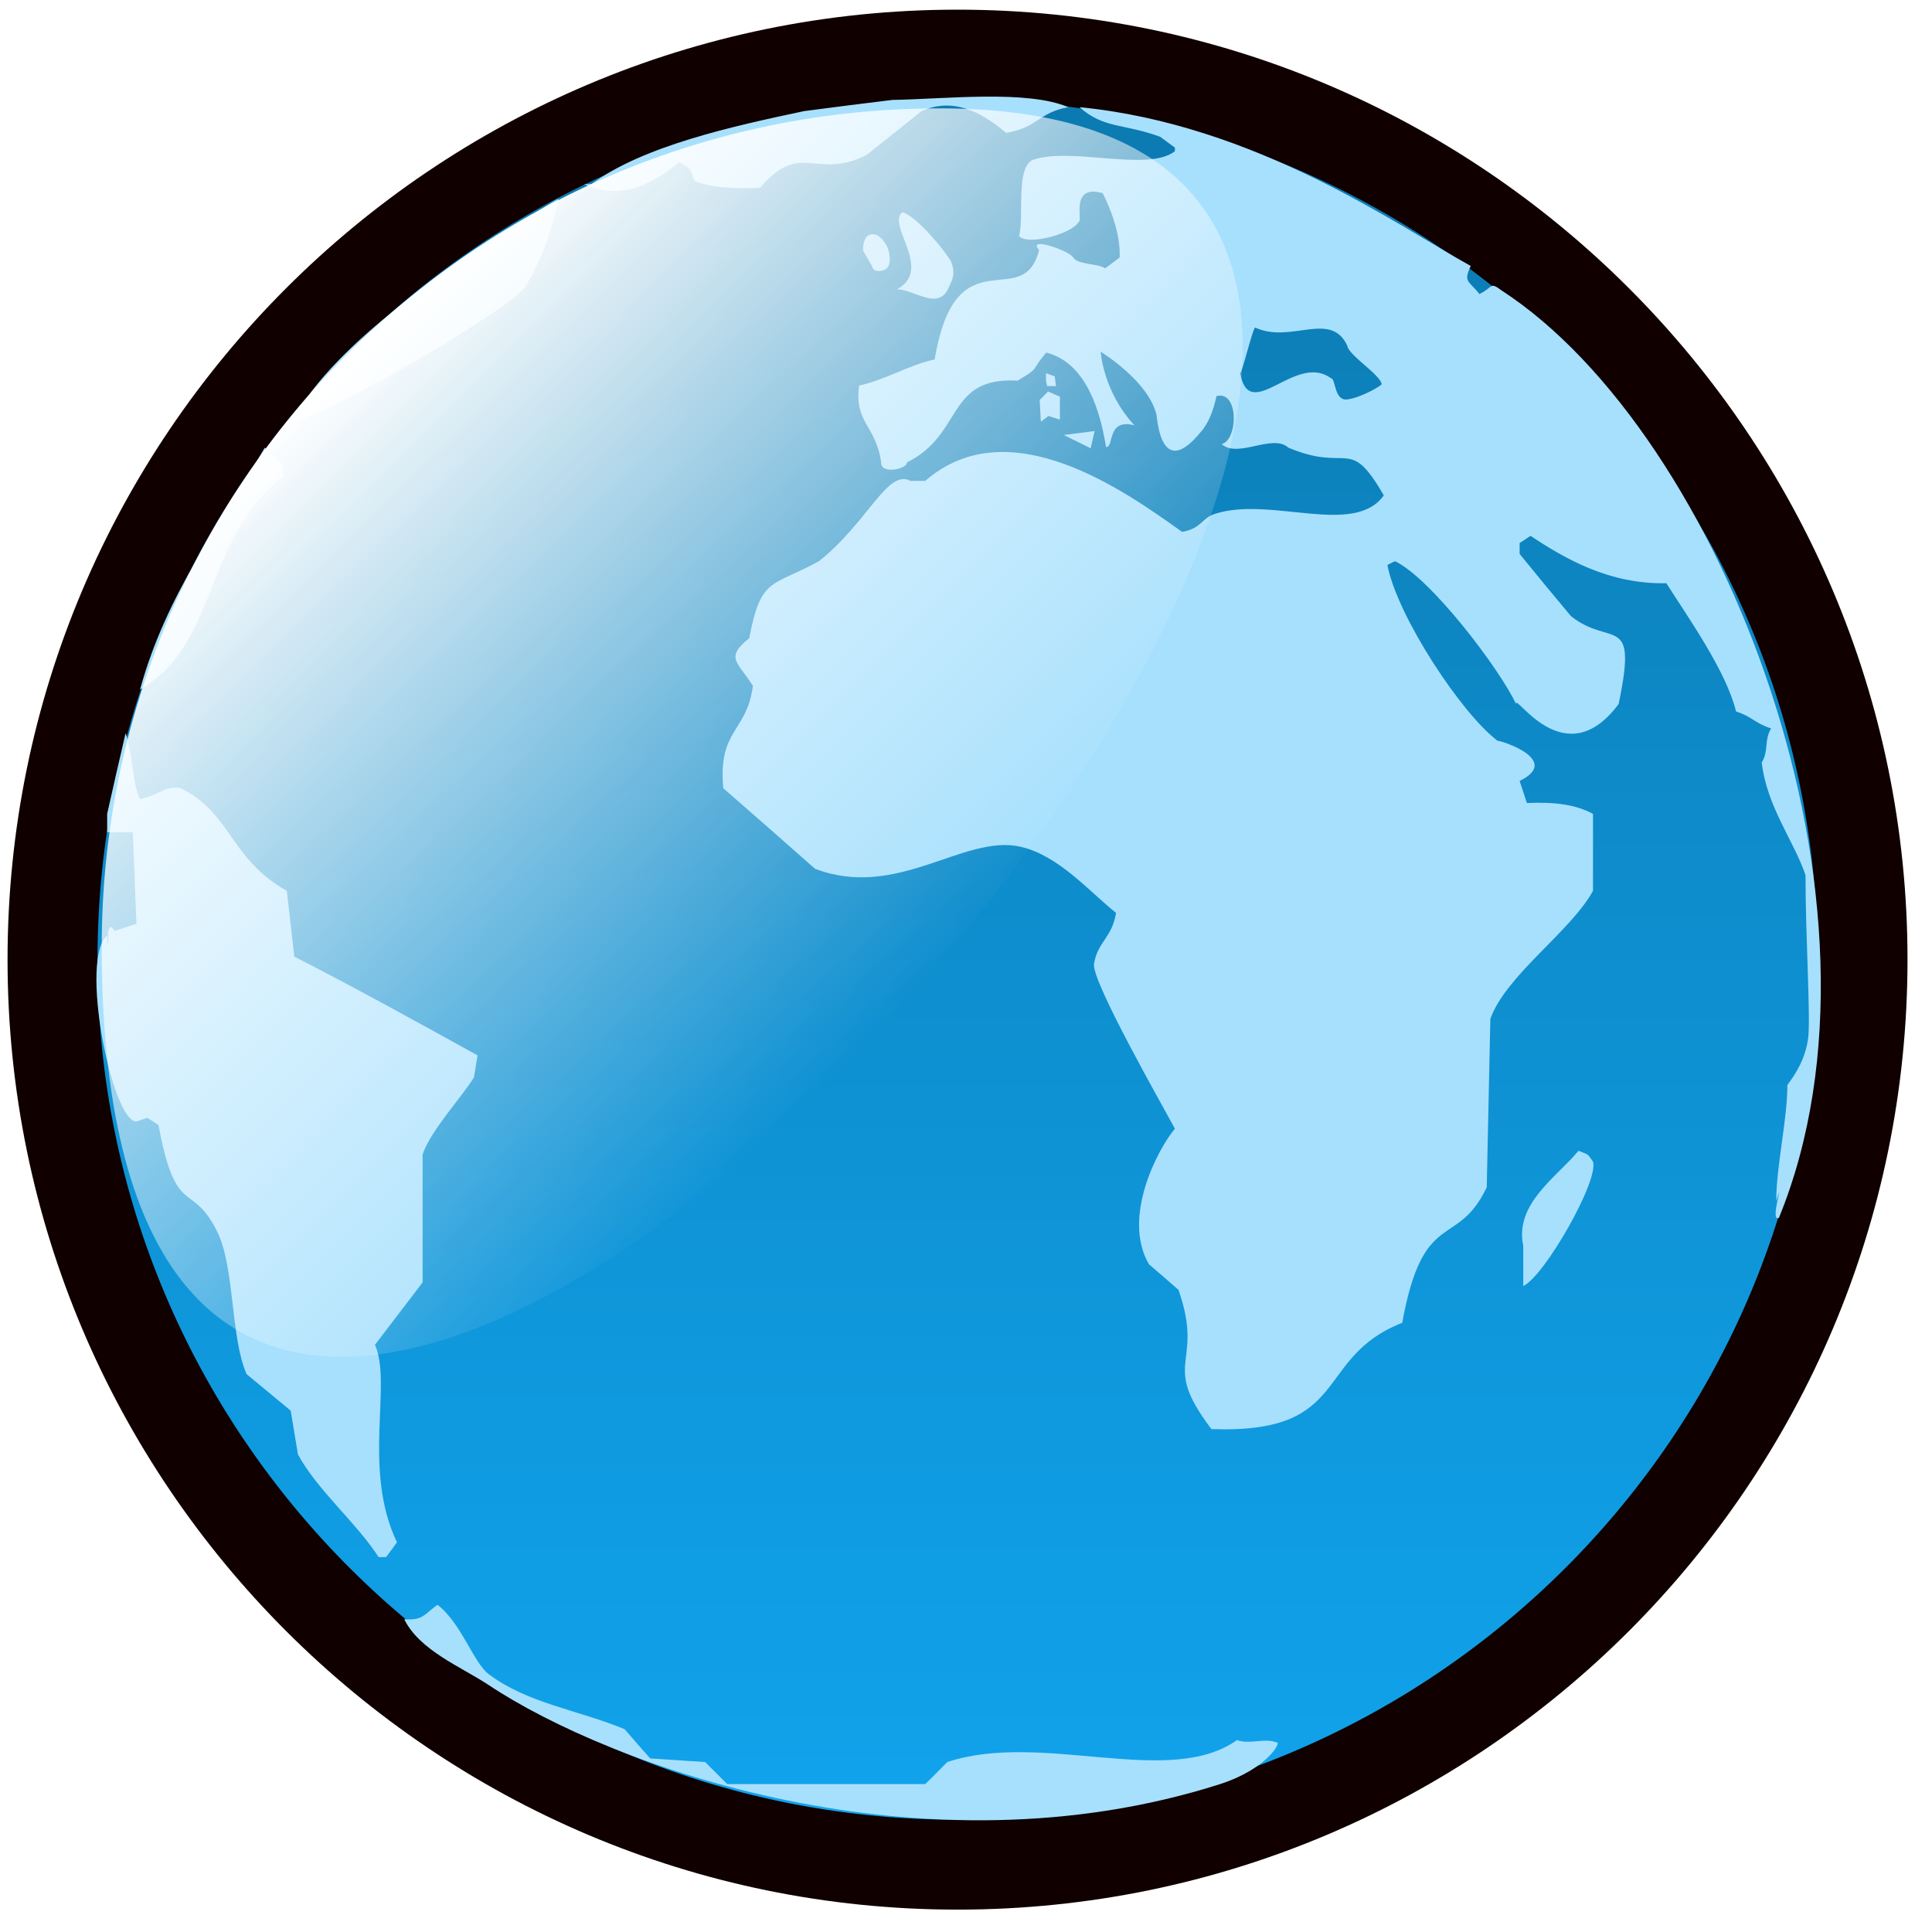
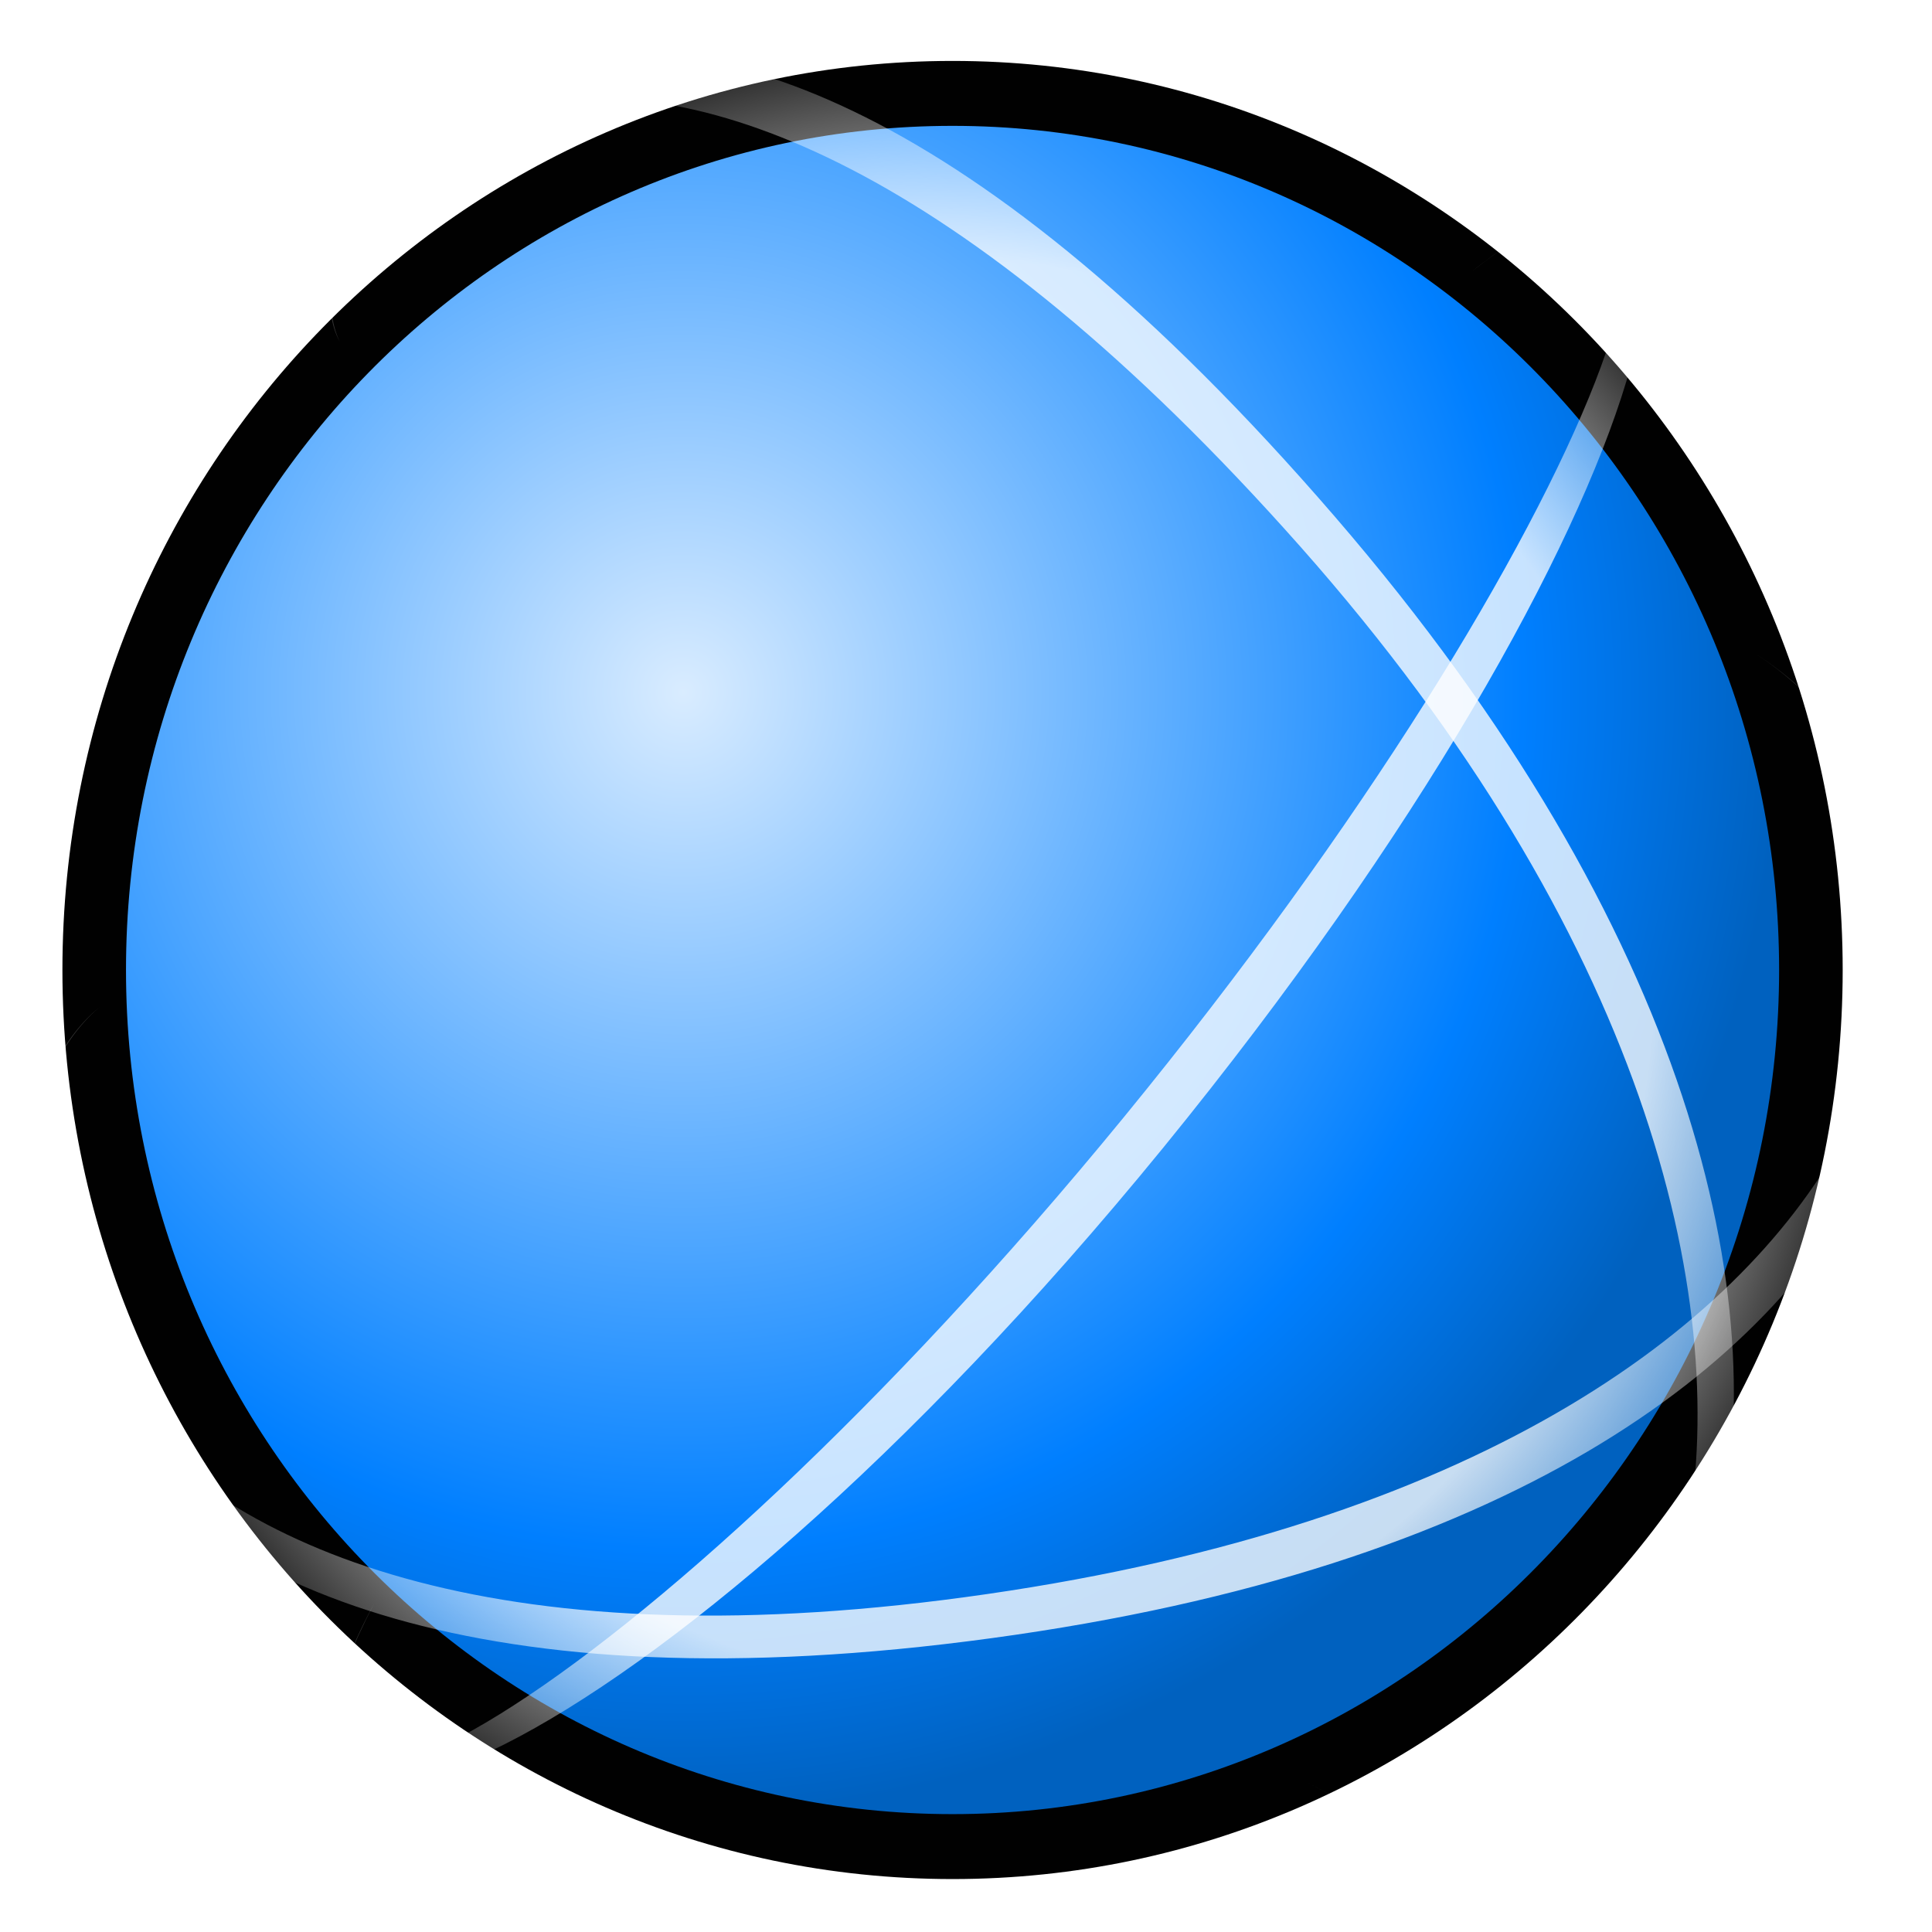
<svg xmlns="http://www.w3.org/2000/svg" version="1.1" width="64" height="64" color-interpolation="linearRGB">
  <g>
-     <path style="fill:#100000" d="M1.25 31.79C1.25 48.59 14.92 62.26 31.72 62.26C48.52 62.26 62.19 48.59 62.19 31.79C62.19 14.99 48.52 1.32 31.72 1.32C14.92 1.32 1.25 14.99 1.25 31.79z" transform="matrix(1.0328,0,0,1.0328,-1.041,-1.0434)" />
-     <linearGradient id="gradient0" gradientUnits="userSpaceOnUse" x1="31.72" y1="60.28" x2="31.72" y2="3.3">
-       <stop offset="0" stop-color="#10a3ec" />
-       <stop offset="1" stop-color="#0c7ab1" />
-     </linearGradient>
-     <path style="fill:url(#gradient0)" d="M31.72 3.3C15.99 3.3 3.23 16.06 3.23 31.79C3.23 47.52 15.99 60.28 31.72 60.28C47.45 60.28 60.21 47.52 60.21 31.79C60.21 16.06 47.45 3.3 31.72 3.3z" />
-     <path style="fill:#a7e0fd" d="M17.4 9.5C17.94 8.63 18.29 7.61 18.5 6.59C18.42 6.59 17.61 7.15 17.53 7.15C15.3 8.61 11.45 11.05 9.87 13.62C9.75 13.74 9.62 13.86 9.5 13.98C10.74 13.91 16.98 10.17 17.4 9.5z            M9.38 15.8V15.44C9.18 15.24 8.98 15.04 8.77 14.83C7.31 17.34 5.5 19.69 4.64 22.84C7.27 21.32 6.7 17.86 9.38 15.8z            M35.24 14.41L36.13 14.85L36.26 14.28L35.24 14.41z            M29.72 9.58C30.33 9.62 31.02 10.24 31.38 9.62C31.55 9.27 31.67 9.08 31.5 8.65C31.27 8.27 30.37 7.17 29.9 7.03C29.34 7.43 30.93 8.92 29.72 9.58z            M22.51 5.37C22.88 5.62 22.83 5.49 23 5.98C23.5 6.22 24.35 6.26 25.18 6.22C26.52 4.63 27.05 5.99 28.71 5.13C29.32 4.65 29.92 4.16 30.53 3.68C31.72 3.14 32.75 3.92 33.33 4.4C34.38 4.23 34.39 3.73 35.39 3.55C34.02 2.97 31.34 3.28 29.56 3.31C28.59 3.43 27.61 3.55 26.64 3.68C24.28 4.18 21.31 4.83 19.59 6.1H19.35C20.75 6.74 21.87 5.87 22.51 5.37z            M52.29 38.12C51.6 38.97 50.16 39.87 50.46 41.27V42.6C51.15 42.29 52.97 39.12 52.77 38.48C52.56 38.19 52.65 38.27 52.29 38.12z            M34.94 12.47L34.65 12.36V12.61L34.69 12.79H34.98L34.94 12.47z            M12.42 44.55C12.95 43.86 13.47 43.17 14 42.48V38.24C14.26 37.46 15.27 36.38 15.7 35.69C15.74 35.45 15.78 35.21 15.82 34.96C13.79 33.84 11.75 32.71 9.75 31.69C9.67 30.96 9.58 30.23 9.5 29.51C7.6 28.44 7.66 26.92 5.98 26.11C5.46 26.01 5.31 26.33 4.64 26.47C4.37 25.95 4.41 24.97 4.16 24.29C3.95 25.18 3.75 26.07 3.55 26.96V27.57H4.4C4.44 28.58 4.48 29.59 4.52 30.6C4.28 30.68 4.03 30.76 3.79 30.84C3.65 30.58 3.59 30.77 3.57 30.98C3.57 30.97 3.58 30.97 3.59 30.96C3.57 31.51 3.54 31.23 3.57 30.98C2.6 31.69 3.72 37.19 4.52 37.15C4.64 37.11 4.76 37.07 4.88 37.03C5.01 37.11 5.13 37.19 5.25 37.27C5.83 40.39 6.35 39.1 7.19 40.79C7.78 41.96 7.63 44.3 8.17 45.52C8.65 45.92 9.14 46.32 9.63 46.73C9.71 47.21 9.79 47.7 9.87 48.18C10.5 49.35 11.84 50.48 12.54 51.58H12.79C12.91 51.42 13.03 51.26 13.15 51.09C11.99 48.67 13 45.82 12.42 44.55z            M40.98 57.64C38.72 59.25 34.52 57.33 31.38 58.37C31.14 58.61 30.9 58.86 30.65 59.1H24.09C23.85 58.86 23.6 58.61 23.36 58.37C22.75 58.33 22.14 58.29 21.54 58.25C21.25 57.93 20.97 57.6 20.69 57.28C19.1 56.63 17.49 56.43 16.19 55.46C15.69 55.09 15.28 53.76 14.49 53.16C14.02 53.51 14 53.68 13.39 53.64C13.91 54.68 15.25 55.2 16.19 55.82C20.21 58.5 30.55 62.25 40.42 59.1C42.02 58.58 42.48 57.66 42.28 57.72C41.92 57.56 41.35 57.8 40.98 57.64z            M34.48 13.97L34.73 13.78L35.11 13.9V13.14L34.72 12.97L34.44 13.25L34.48 13.97z            M49.74 9.62C49.34 9.32 49.47 9.52 49.01 9.74C48.64 9.28 48.47 9.35 48.72 8.81C46.31 7.48 41.6 4.12 35.76 3.55C36.58 4.27 37.19 4.08 38.43 4.53C38.59 4.65 38.76 4.77 38.92 4.89V5.01C38.02 5.71 35.46 4.85 34.2 5.3C33.64 5.6 33.93 7.12 33.76 7.82C34.04 8.15 35.53 7.74 35.73 7.35C35.89 7.35 35.42 6.08 36.53 6.4C36.77 6.88 37.12 7.72 37.09 8.53C36.93 8.65 36.77 8.77 36.61 8.89C36.38 8.72 35.71 8.78 35.55 8.53C35.44 8.31 34 7.81 34.42 8.28C34.39 8.41 34.35 8.52 34.31 8.61C33.63 10.11 31.63 7.94 30.96 11.91C30.15 12.07 29.27 12.61 28.46 12.77C28.29 14.01 29.01 14.07 29.19 15.32C29.17 15.74 30.08 15.52 30.04 15.32C31.93 14.39 31.33 12.47 33.71 12.61C34.49 12.14 34.11 12.32 34.66 11.68C36.03 12.03 36.46 13.72 36.64 14.81C36.92 14.81 36.65 13.85 37.58 14.09C36.54 12.97 36.46 11.65 36.46 11.65C36.46 11.65 38.04 12.61 38.31 13.74C38.48 15.3 39.1 15.13 39.75 14.34C40.03 14.04 40.19 13.61 40.3 13.12C41.05 12.93 41.01 14.58 40.47 14.71C41 15.2 42.16 14.35 42.68 14.83C44.7 15.68 44.68 14.4 45.84 16.41C44.86 17.79 42.09 16.43 40.25 17.02C39.8 17.16 39.82 17.5 39.16 17.62C37.32 16.31 33.44 13.5 30.65 15.93H30.16C29.4 15.52 28.76 17.29 27.13 18.59C25.57 19.45 25.21 19.09 24.82 21.14C24 21.8 24.44 21.92 24.94 22.72C24.74 24.27 23.78 24.15 23.96 26.11C24.98 27 25.99 27.89 27 28.78C29.74 29.82 31.92 27.62 33.81 28.05C35.07 28.34 36.08 29.53 36.97 30.24C36.84 31.07 36.36 31.19 36.24 31.93C36.15 32.5 38.56 36.71 38.92 37.39C38.37 38.04 37.15 40.32 38.06 41.88C38.39 42.16 38.71 42.44 39.04 42.73C39.92 45.26 38.4 45.06 40.13 47.34C44.8 47.51 43.49 44.98 46.45 43.82C47.15 39.97 48.27 41.4 49.25 39.33C49.29 37.47 49.33 35.61 49.37 33.75C49.89 32.3 52.03 30.86 52.77 29.51V26.96C52.21 26.66 51.54 26.56 50.58 26.6C50.5 26.36 50.42 26.11 50.34 25.87C51.73 25.19 49.77 24.54 49.61 24.54C48.43 23.66 46.29 20.43 45.96 18.72C46.04 18.67 46.13 18.63 46.21 18.59C47.38 19.14 49.67 22.14 50.22 23.32C50.17 22.91 51.83 25.73 53.62 23.32C54.26 20.25 53.37 21.47 52.04 20.41C51.47 19.73 50.9 19.04 50.34 18.35V17.99C50.46 17.91 50.58 17.83 50.7 17.75C51.86 18.52 53.32 19.36 55.2 19.32C55.95 20.5 57.18 22.23 57.51 23.57C58.03 23.73 58.15 23.97 58.67 24.13C58.43 24.54 58.6 24.86 58.36 25.26C58.53 26.73 59.44 27.88 59.81 28.99C59.81 31.05 59.98 33.67 59.9 34.36C59.82 35.05 59.49 35.57 59.21 35.94C59.21 37.07 58.84 38.65 58.84 39.78C59.15 38.85 58.6 40.53 58.93 40.34C63.16 30 57.03 14.35 49.74 9.62z            M44.64 13.23C44.19 13.3 44.25 12.53 44.09 12.53C42.91 11.66 41.4 14.08 41.08 12.36C41.16 12.32 41.49 10.89 41.58 10.85C42.75 11.4 44.08 10.27 44.63 11.45C44.67 11.77 45.73 12.41 45.77 12.73C45.69 12.82 45.08 13.17 44.64 13.23z            M28.88 7.76C28.56 7.8 28.59 8.3 28.59 8.3L28.89 8.82C28.89 8.82 28.91 9.06 29.27 8.95C29.63 8.84 29.41 8.22 29.41 8.22C29.41 8.22 29.2 7.73 28.88 7.76z" />
-     <linearGradient id="gradient1" gradientUnits="userSpaceOnUse" x1="10.78" y1="12.45" x2="30.76" y2="32.43">
-       <stop offset="0" stop-color="#ffffff" />
-       <stop offset="1" stop-color="#ffffff" stop-opacity="0" />
-     </linearGradient>
-     <path style="fill:url(#gradient1)" d="M31.13 3.59C15.8 3.59 3.37 16.03 3.37 31.36C3.37 73.69 64.68 3.59 31.13 3.59z" />
+     <path style="fill:none; stroke:#010101; stroke-width:4" d="M28 2C13.64 2 2 13.64 2 28C2 42.34 13.64 54 28 54C42.34 54 54 42.34 54 28C54 13.64 42.34 2 28 2z" transform="matrix(1.0531,0,0,1.0755,2.0677,2.0182)" />
+     <radialGradient id="gradient0" gradientUnits="userSpaceOnUse" cx="0" cy="0" r="64" gradientTransform="matrix(0.5396,0,0,0.5396,19.5286,19.4461)">
+       <stop offset="0" stop-color="#d9ecff" />
+       <stop offset="0.765" stop-color="#007fff" />
+       <stop offset="1" stop-color="#0061bf" />
+     </radialGradient>
+     <path style="fill:url(#gradient0)" d="M28 2C13.64 2 2 13.64 2 28C2 42.34 13.64 54 28 54C42.34 54 54 42.34 54 28C54 13.64 42.34 2 28 2z" transform="matrix(1.0531,0,0,1.0755,2.0677,2.0182)" />
+     <radialGradient id="gradient1" gradientUnits="userSpaceOnUse" cx="0" cy="0" r="64" gradientTransform="matrix(0.4771,0,0,0.4771,28.163,28.0804)">
+       <stop offset="0.718" stop-color="#ffffff" stop-opacity="0.78" />
+       <stop offset="0.993" stop-color="#ffffff" stop-opacity="0" />
+     </radialGradient>
+     <path style="fill:url(#gradient1)" d="M38.95 52.9C49.86 59.43 62.68 39.75 40.02 14.03C17.37 -11.67 6.57 4.32 8.72 8.64C6.42 4.46 17.37 -8.88 38.95 14.97C60.54 38.86 49.81 59.38 38.95 52.9z" transform="matrix(1.0531,0,0,1.0755,2.0677,2.0182)" />
+     <radialGradient id="gradient2" gradientUnits="userSpaceOnUse" cx="0" cy="0" r="64" gradientTransform="matrix(0.4771,0,0,0.4771,28.163,28.0804)">
+       <stop offset="0.718" stop-color="#ffffff" stop-opacity="0.78" />
+       <stop offset="0.993" stop-color="#ffffff" stop-opacity="0" />
+     </radialGradient>
+     <path style="fill:url(#gradient2)" d="M9.81 47.5C3.86 58.36 18.44 52.9 34.63 33.47C50.81 14.03 54.06 -1.05 44.34 6.48C54.13 -1.05 48.52 14.43 33.4 32.52C18.29 50.59 3.94 58.56 9.81 47.5z" transform="matrix(1.0531,0,0,1.0755,2.0677,2.0182)" />
+     <radialGradient id="gradient3" gradientUnits="userSpaceOnUse" cx="0" cy="0" r="64" gradientTransform="matrix(0.4771,0,0,0.4771,28.163,28.0804)">
+       <stop offset="0.718" stop-color="#ffffff" stop-opacity="0.78" />
+       <stop offset="0.993" stop-color="#ffffff" stop-opacity="0" />
+     </radialGradient>
+     <path style="fill:url(#gradient3)" d="M53.16 18.2C62.7 24.03 61.61 44.27 29.23 48.58C-3.13 52.9 -4.21 33.47 1.17 29.14C-4.21 33.59 -1.24 51.54 29.1 47.22C59.45 42.91 62.43 23.88 53.16 18.2z" transform="matrix(1.0531,0,0,1.0755,2.0677,2.0182)" />
  </g>
</svg>
